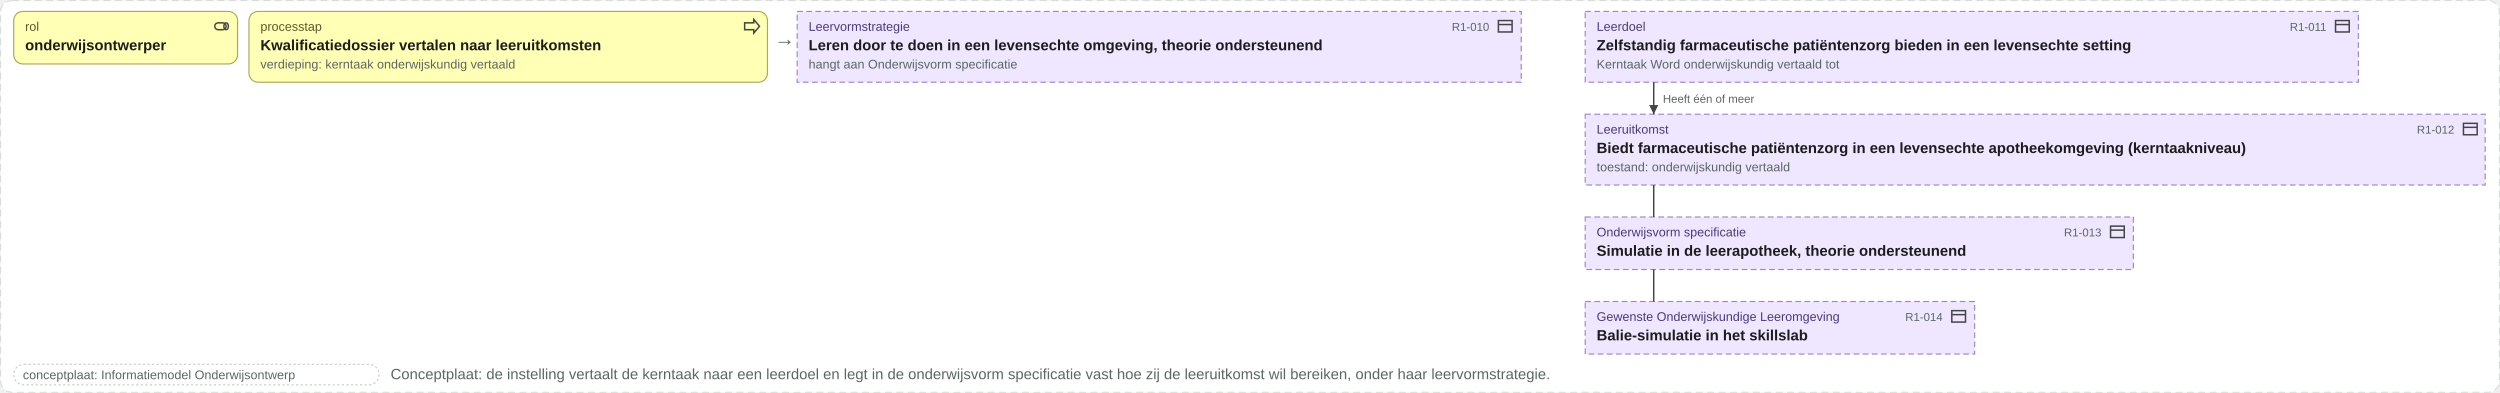
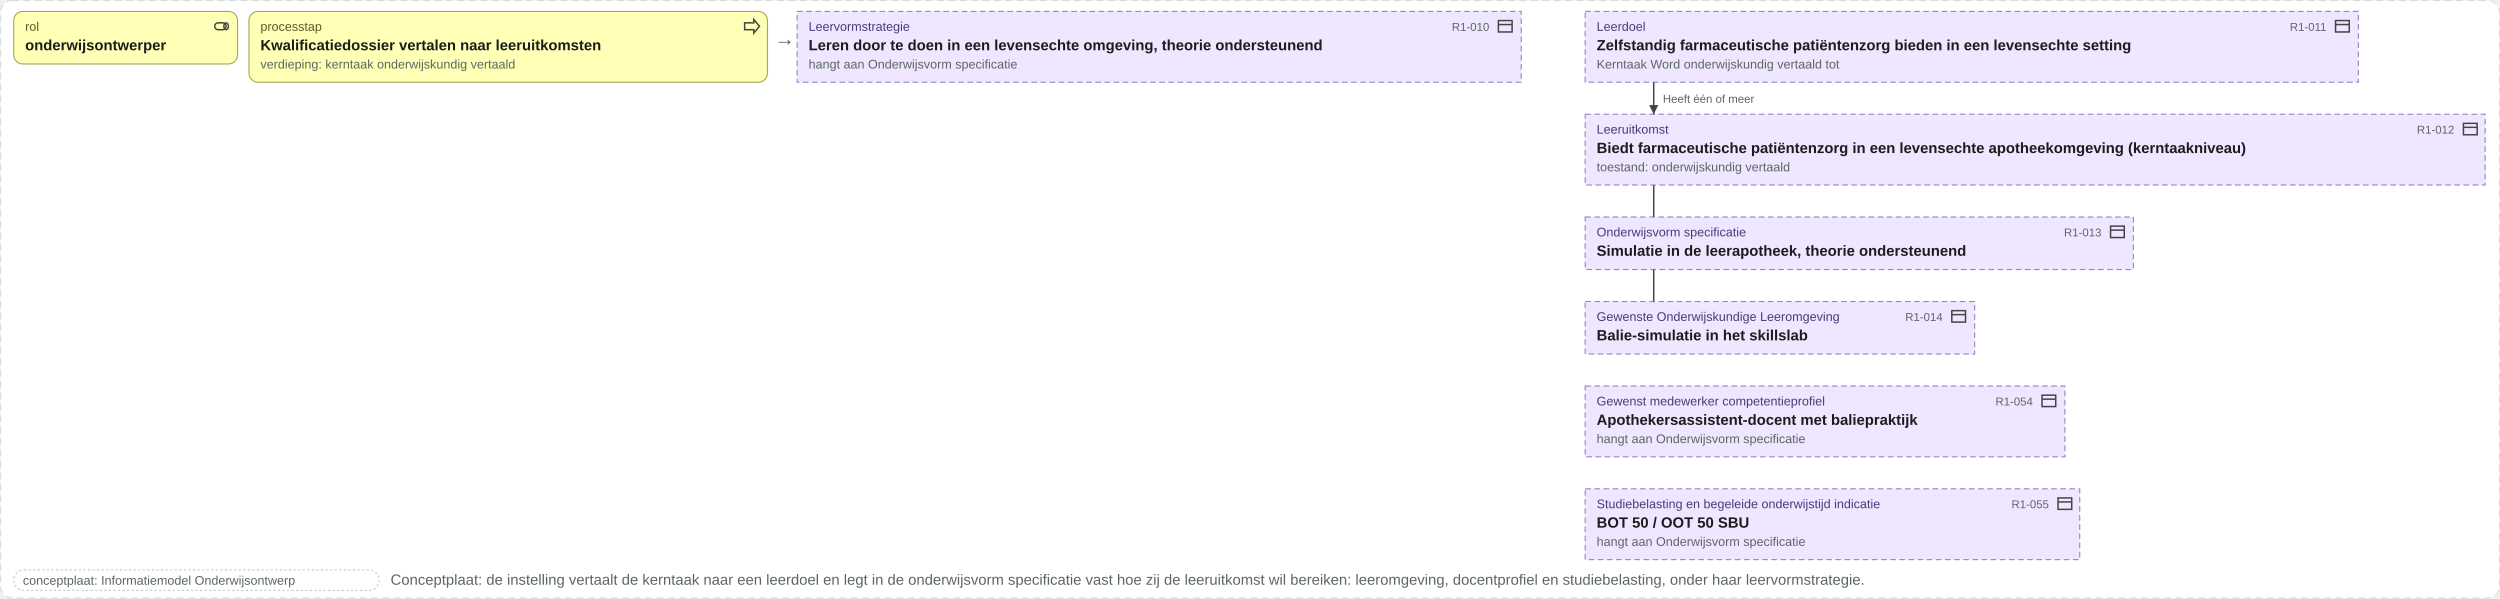
- <svg xmlns="http://www.w3.org/2000/svg" viewBox="0 0 2189 344" width="2189" height="344">
-   <rect x="0.5" y="0.5" width="2188" height="343" rx="10" fill="#ffffff" stroke="#d8ddda" stroke-dasharray="6 4" />
+ <svg xmlns="http://www.w3.org/2000/svg" viewBox="0 0 2189 524" width="2189" height="524">
+   <rect x="0.5" y="0.5" width="2188" height="523" rx="10" fill="#ffffff" stroke="#d8ddda" stroke-dasharray="6 4" />
  <rect x="12" y="10" width="196" height="46" rx="8" fill="#ffffb5" stroke="#a8a85a" />
  <g transform="translate(186,15)" fill="none" stroke="#444" stroke-width="1.3">
    <rect x="2" y="5" width="10" height="6" rx="3" />
    <ellipse cx="12" cy="8" rx="2" ry="3" />
  </g>
  <text x="22" y="27" font-family="Arial, Helvetica, sans-serif" font-size="11" fill="#5a5a2a" text-anchor="start">rol</text>
  <text x="22" y="44" font-family="Arial, Helvetica, sans-serif" font-size="13" font-weight="bold" fill="#1c1c1c" text-anchor="start">onderwijsontwerper</text>
  <rect x="218" y="10" width="454" height="62" rx="8" fill="#ffffb5" stroke="#a8a85a" />
  <g transform="translate(650,15)" fill="none" stroke="#444" stroke-width="1.3">
    <path d="M2 5h8V2l5 6-5 6v-3H2z" />
  </g>
  <text x="228" y="27" font-family="Arial, Helvetica, sans-serif" font-size="11" fill="#5a5a2a" text-anchor="start">processtap</text>
  <text x="228" y="44" font-family="Arial, Helvetica, sans-serif" font-size="13" font-weight="bold" fill="#1c1c1c" text-anchor="start">Kwalificatiedossier vertalen naar leeruitkomsten</text>
  <text x="228" y="60" font-family="Arial, Helvetica, sans-serif" font-size="11" fill="#5b6663" text-anchor="start">verdieping: kerntaak onderwijskundig vertaald</text>
  <text x="678" y="40" font-family="Arial, Helvetica, sans-serif" font-size="18" fill="#5b6663" text-anchor="start">→</text>
  <rect x="698" y="10" width="634" height="62" rx="0" fill="#efe6ff" stroke="#9b86c9" stroke-dasharray="5 3" />
  <g transform="translate(1310,15)" fill="none" stroke="#444" stroke-width="1.3">
    <rect x="2" y="3" width="12" height="10" />
    <path d="M2 6.5h12" />
  </g>
  <text x="708" y="27" font-family="Arial, Helvetica, sans-serif" font-size="11" fill="#4a3a78" text-anchor="start">Leervormstrategie</text>
  <text x="1304" y="27" font-family="Arial, Helvetica, sans-serif" font-size="10" fill="#5b6663" text-anchor="end">R1-010</text>
  <text x="708" y="44" font-family="Arial, Helvetica, sans-serif" font-size="13" font-weight="bold" fill="#1c1c1c" text-anchor="start">Leren door te doen in een levensechte omgeving, theorie ondersteunend</text>
  <text x="708" y="60" font-family="Arial, Helvetica, sans-serif" font-size="11" fill="#5b6663" text-anchor="start">hangt aan Onderwijsvorm specificatie</text>
  <rect x="1388" y="10" width="677" height="62" rx="0" fill="#efe6ff" stroke="#9b86c9" stroke-dasharray="5 3" />
  <g transform="translate(2043,15)" fill="none" stroke="#444" stroke-width="1.3">
    <rect x="2" y="3" width="12" height="10" />
    <path d="M2 6.5h12" />
  </g>
  <text x="1398" y="27" font-family="Arial, Helvetica, sans-serif" font-size="11" fill="#4a3a78" text-anchor="start">Leerdoel</text>
  <text x="2037" y="27" font-family="Arial, Helvetica, sans-serif" font-size="10" fill="#5b6663" text-anchor="end">R1-011</text>
  <text x="1398" y="44" font-family="Arial, Helvetica, sans-serif" font-size="13" font-weight="bold" fill="#1c1c1c" text-anchor="start">Zelfstandig farmaceutische patiëntenzorg bieden in een levensechte setting</text>
  <text x="1398" y="60" font-family="Arial, Helvetica, sans-serif" font-size="11" fill="#5b6663" text-anchor="start">Kerntaak Word onderwijskundig vertaald tot</text>
  <rect x="1388" y="100" width="788" height="62" rx="0" fill="#efe6ff" stroke="#9b86c9" stroke-dasharray="5 3" />
  <g transform="translate(2155,105)" fill="none" stroke="#444" stroke-width="1.3">
    <rect x="2" y="3" width="12" height="10" />
    <path d="M2 6.5h12" />
  </g>
  <text x="1398" y="117" font-family="Arial, Helvetica, sans-serif" font-size="11" fill="#4a3a78" text-anchor="start">Leeruitkomst</text>
  <text x="2149" y="117" font-family="Arial, Helvetica, sans-serif" font-size="10" fill="#5b6663" text-anchor="end">R1-012</text>
  <text x="1398" y="134" font-family="Arial, Helvetica, sans-serif" font-size="13" font-weight="bold" fill="#1c1c1c" text-anchor="start">Biedt farmaceutische patiëntenzorg in een levensechte apotheekomgeving (kerntaakniveau)</text>
  <text x="1398" y="150" font-family="Arial, Helvetica, sans-serif" font-size="11" fill="#5b6663" text-anchor="start">toestand: onderwijskundig vertaald</text>
  <rect x="1388" y="190" width="480" height="46" rx="0" fill="#efe6ff" stroke="#9b86c9" stroke-dasharray="5 3" />
  <g transform="translate(1846,195)" fill="none" stroke="#444" stroke-width="1.3">
    <rect x="2" y="3" width="12" height="10" />
    <path d="M2 6.5h12" />
  </g>
  <text x="1398" y="207" font-family="Arial, Helvetica, sans-serif" font-size="11" fill="#4a3a78" text-anchor="start">Onderwijsvorm specificatie</text>
  <text x="1840" y="207" font-family="Arial, Helvetica, sans-serif" font-size="10" fill="#5b6663" text-anchor="end">R1-013</text>
  <text x="1398" y="224" font-family="Arial, Helvetica, sans-serif" font-size="13" font-weight="bold" fill="#1c1c1c" text-anchor="start">Simulatie in de leerapotheek, theorie ondersteunend</text>
  <rect x="1388" y="264" width="341" height="46" rx="0" fill="#efe6ff" stroke="#9b86c9" stroke-dasharray="5 3" />
  <g transform="translate(1707,269)" fill="none" stroke="#444" stroke-width="1.3">
    <rect x="2" y="3" width="12" height="10" />
    <path d="M2 6.5h12" />
  </g>
  <text x="1398" y="281" font-family="Arial, Helvetica, sans-serif" font-size="11" fill="#4a3a78" text-anchor="start">Gewenste Onderwijskundige Leeromgeving</text>
  <text x="1701" y="281" font-family="Arial, Helvetica, sans-serif" font-size="10" fill="#5b6663" text-anchor="end">R1-014</text>
  <text x="1398" y="298" font-family="Arial, Helvetica, sans-serif" font-size="13" font-weight="bold" fill="#1c1c1c" text-anchor="start">Balie-simulatie in het skillslab</text>
+   <rect x="1388" y="338" width="420" height="62" rx="0" fill="#efe6ff" stroke="#9b86c9" stroke-dasharray="5 3" />
+   <g transform="translate(1786,343)" fill="none" stroke="#444" stroke-width="1.3">
+     <rect x="2" y="3" width="12" height="10" />
+     <path d="M2 6.5h12" />
+   </g>
+   <text x="1398" y="355" font-family="Arial, Helvetica, sans-serif" font-size="11" fill="#4a3a78" text-anchor="start">Gewenst medewerker competentieprofiel</text>
+   <text x="1780" y="355" font-family="Arial, Helvetica, sans-serif" font-size="10" fill="#5b6663" text-anchor="end">R1-054</text>
+   <text x="1398" y="372" font-family="Arial, Helvetica, sans-serif" font-size="13" font-weight="bold" fill="#1c1c1c" text-anchor="start">Apothekersassistent-docent met baliepraktijk</text>
+   <text x="1398" y="388" font-family="Arial, Helvetica, sans-serif" font-size="11" fill="#5b6663" text-anchor="start">hangt aan Onderwijsvorm specificatie</text>
+   <rect x="1388" y="428" width="433" height="62" rx="0" fill="#efe6ff" stroke="#9b86c9" stroke-dasharray="5 3" />
+   <g transform="translate(1800,433)" fill="none" stroke="#444" stroke-width="1.3">
+     <rect x="2" y="3" width="12" height="10" />
+     <path d="M2 6.5h12" />
+   </g>
+   <text x="1398" y="445" font-family="Arial, Helvetica, sans-serif" font-size="11" fill="#4a3a78" text-anchor="start">Studiebelasting en begeleide onderwijstijd indicatie</text>
+   <text x="1794" y="445" font-family="Arial, Helvetica, sans-serif" font-size="10" fill="#5b6663" text-anchor="end">R1-055</text>
+   <text x="1398" y="462" font-family="Arial, Helvetica, sans-serif" font-size="13" font-weight="bold" fill="#1c1c1c" text-anchor="start">BOT 50 / OOT 50 SBU</text>
+   <text x="1398" y="478" font-family="Arial, Helvetica, sans-serif" font-size="11" fill="#5b6663" text-anchor="start">hangt aan Onderwijsvorm specificatie</text>
  <path d="M1448 72V100" stroke="#444" stroke-width="1.3" fill="none" />
  <path d="M1448 100l-4 -8h8z" fill="#444" />
  <text x="1456" y="90" font-family="Arial, Helvetica, sans-serif" font-size="10" fill="#5b6663" text-anchor="start">Heeft één of meer</text>
  <path d="M1448 162V190" stroke="#444" stroke-width="1.3" fill="none" />
  <path d="M1448 236V264" stroke="#444" stroke-width="1.3" fill="none" />
-   <rect x="12" y="319" width="320" height="18" rx="9" fill="#ffffff" stroke="#c8ccc9" stroke-dasharray="2 2" />
-   <text x="20" y="332" font-family="Arial, Helvetica, sans-serif" font-size="11" fill="#5b6663" text-anchor="start">conceptplaat: Informatiemodel Onderwijsontwerp</text>
-   <text x="342" y="332" font-family="Arial, Helvetica, sans-serif" font-size="13" fill="#5b6663" text-anchor="start">Conceptplaat: de instelling vertaalt de kerntaak naar een leerdoel en legt in de onderwijsvorm specificatie vast hoe zij de leeruitkomst wil bereiken, onder haar leervormstrategie.</text>
+   <rect x="12" y="499" width="320" height="18" rx="9" fill="#ffffff" stroke="#c8ccc9" stroke-dasharray="2 2" />
+   <text x="20" y="512" font-family="Arial, Helvetica, sans-serif" font-size="11" fill="#5b6663" text-anchor="start">conceptplaat: Informatiemodel Onderwijsontwerp</text>
+   <text x="342" y="512" font-family="Arial, Helvetica, sans-serif" font-size="13" fill="#5b6663" text-anchor="start">Conceptplaat: de instelling vertaalt de kerntaak naar een leerdoel en legt in de onderwijsvorm specificatie vast hoe zij de leeruitkomst wil bereiken: leeromgeving, docentprofiel en studiebelasting, onder haar leervormstrategie.</text>
</svg>
